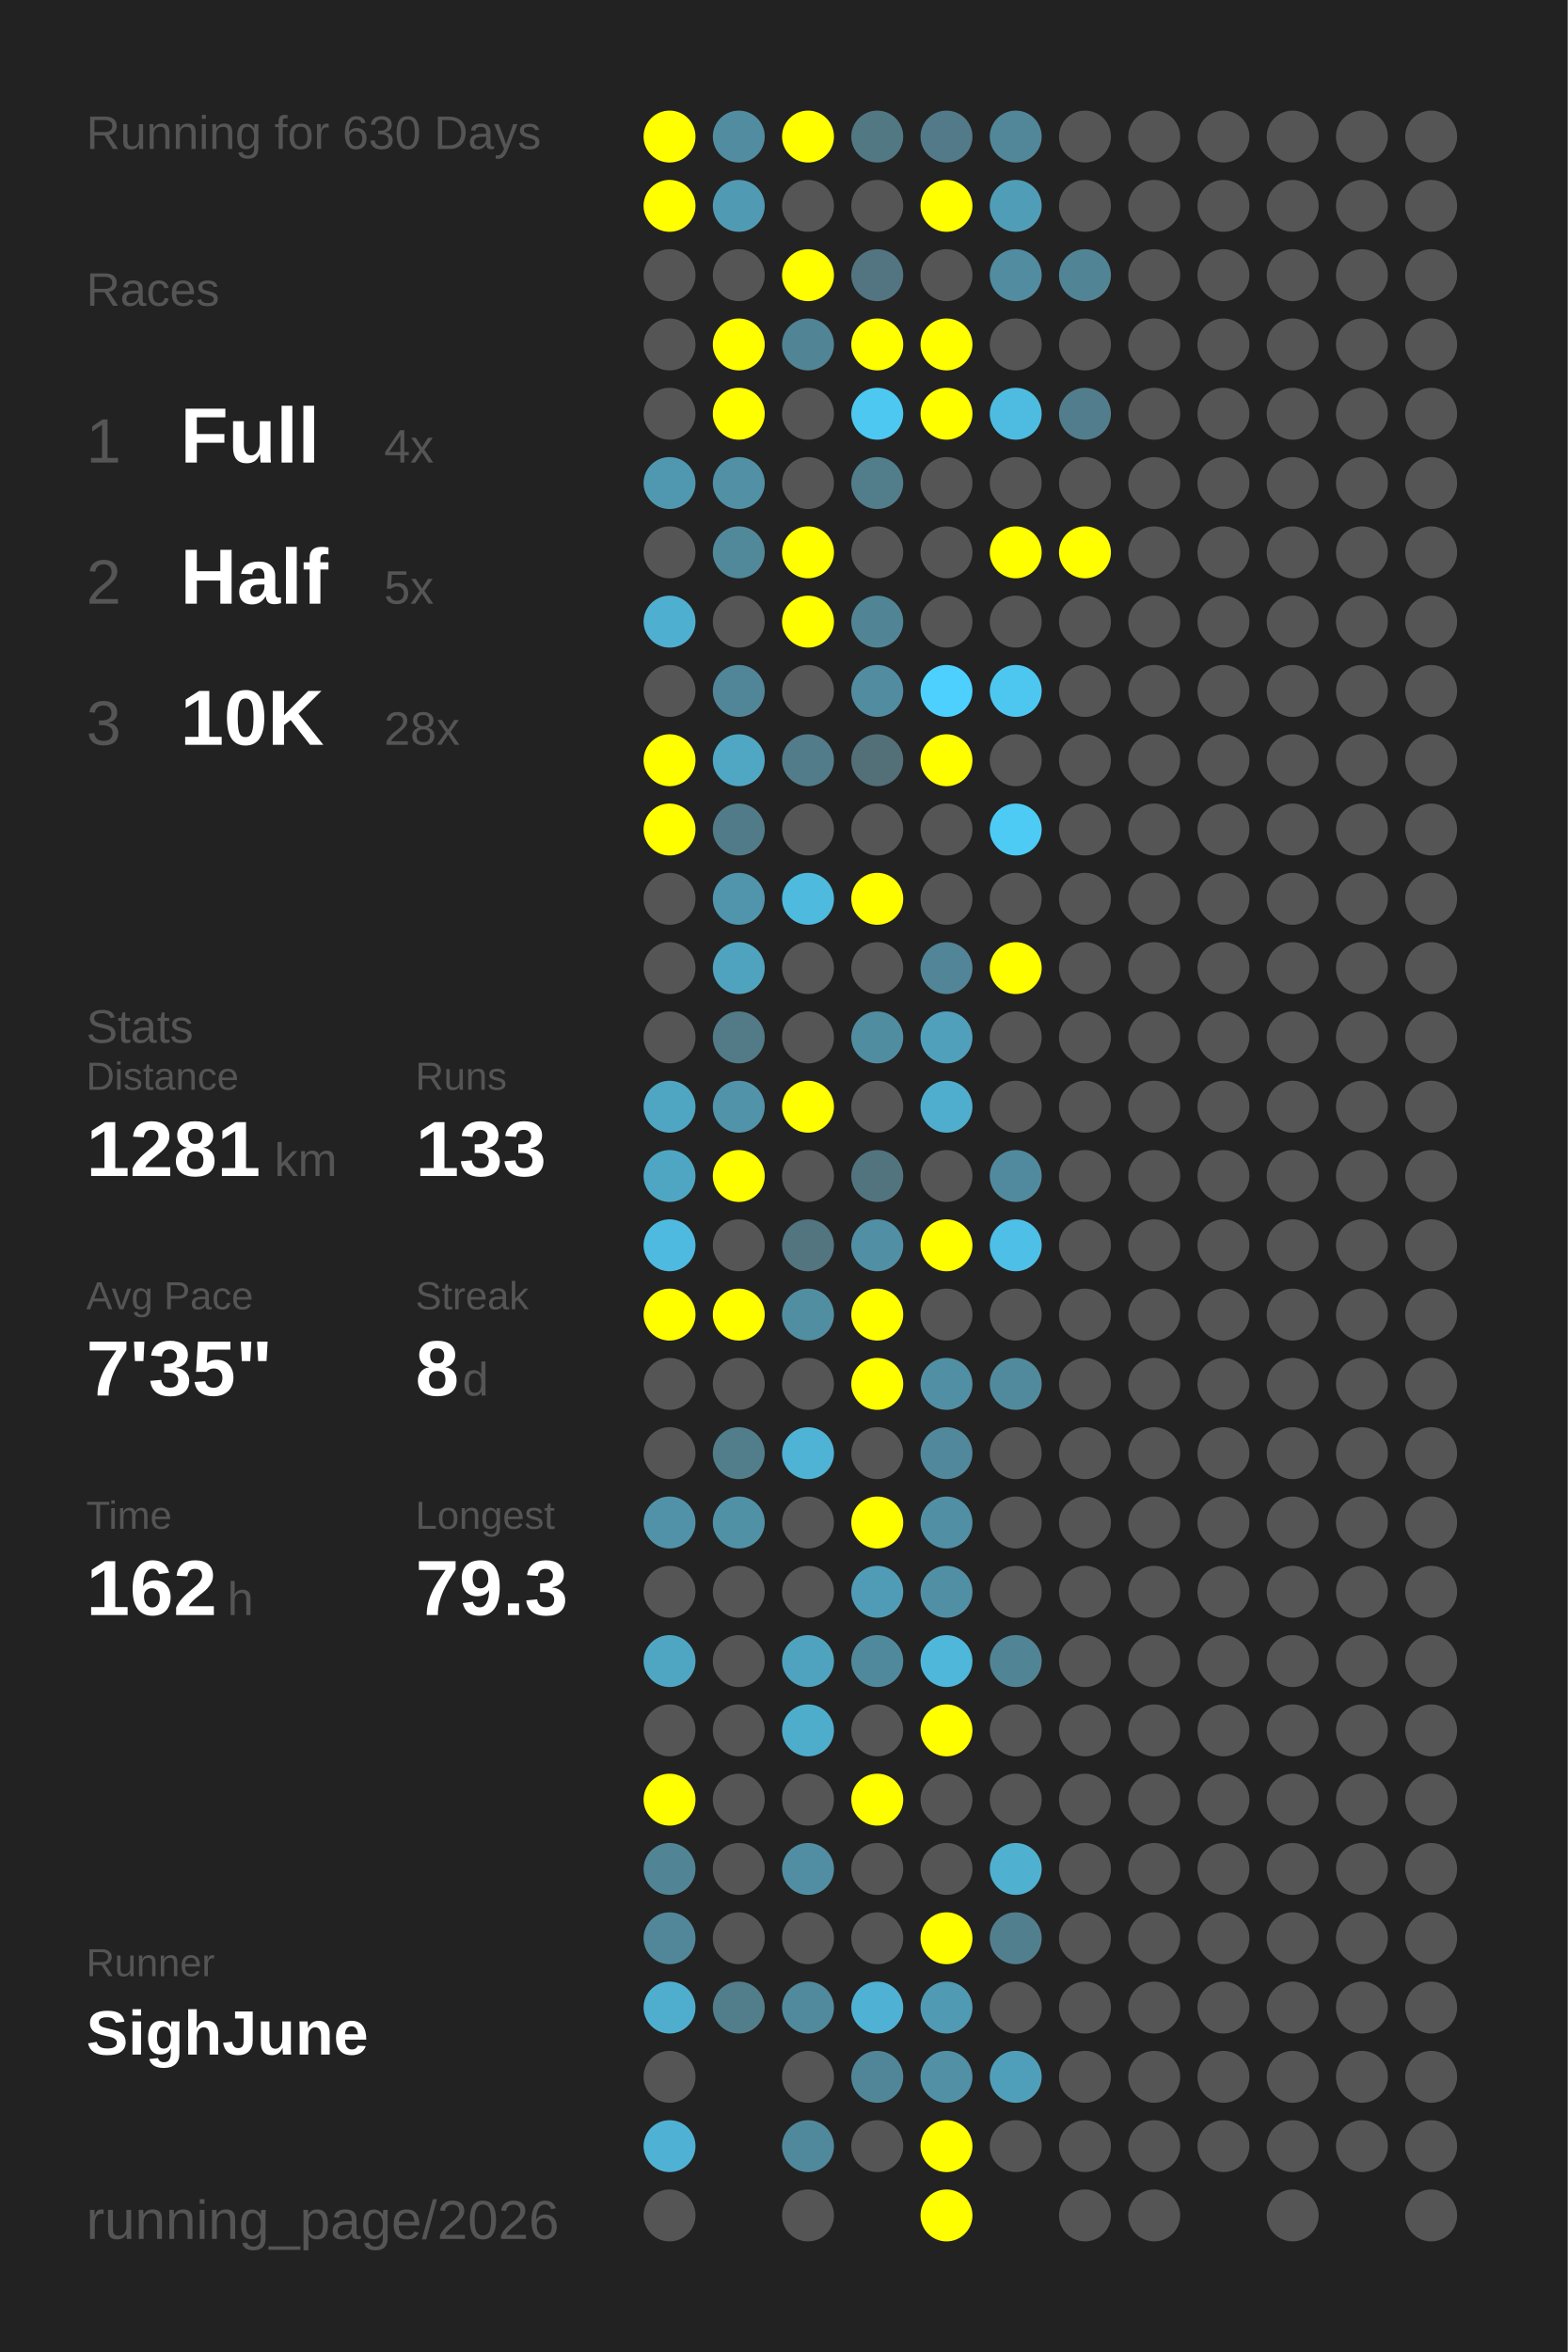
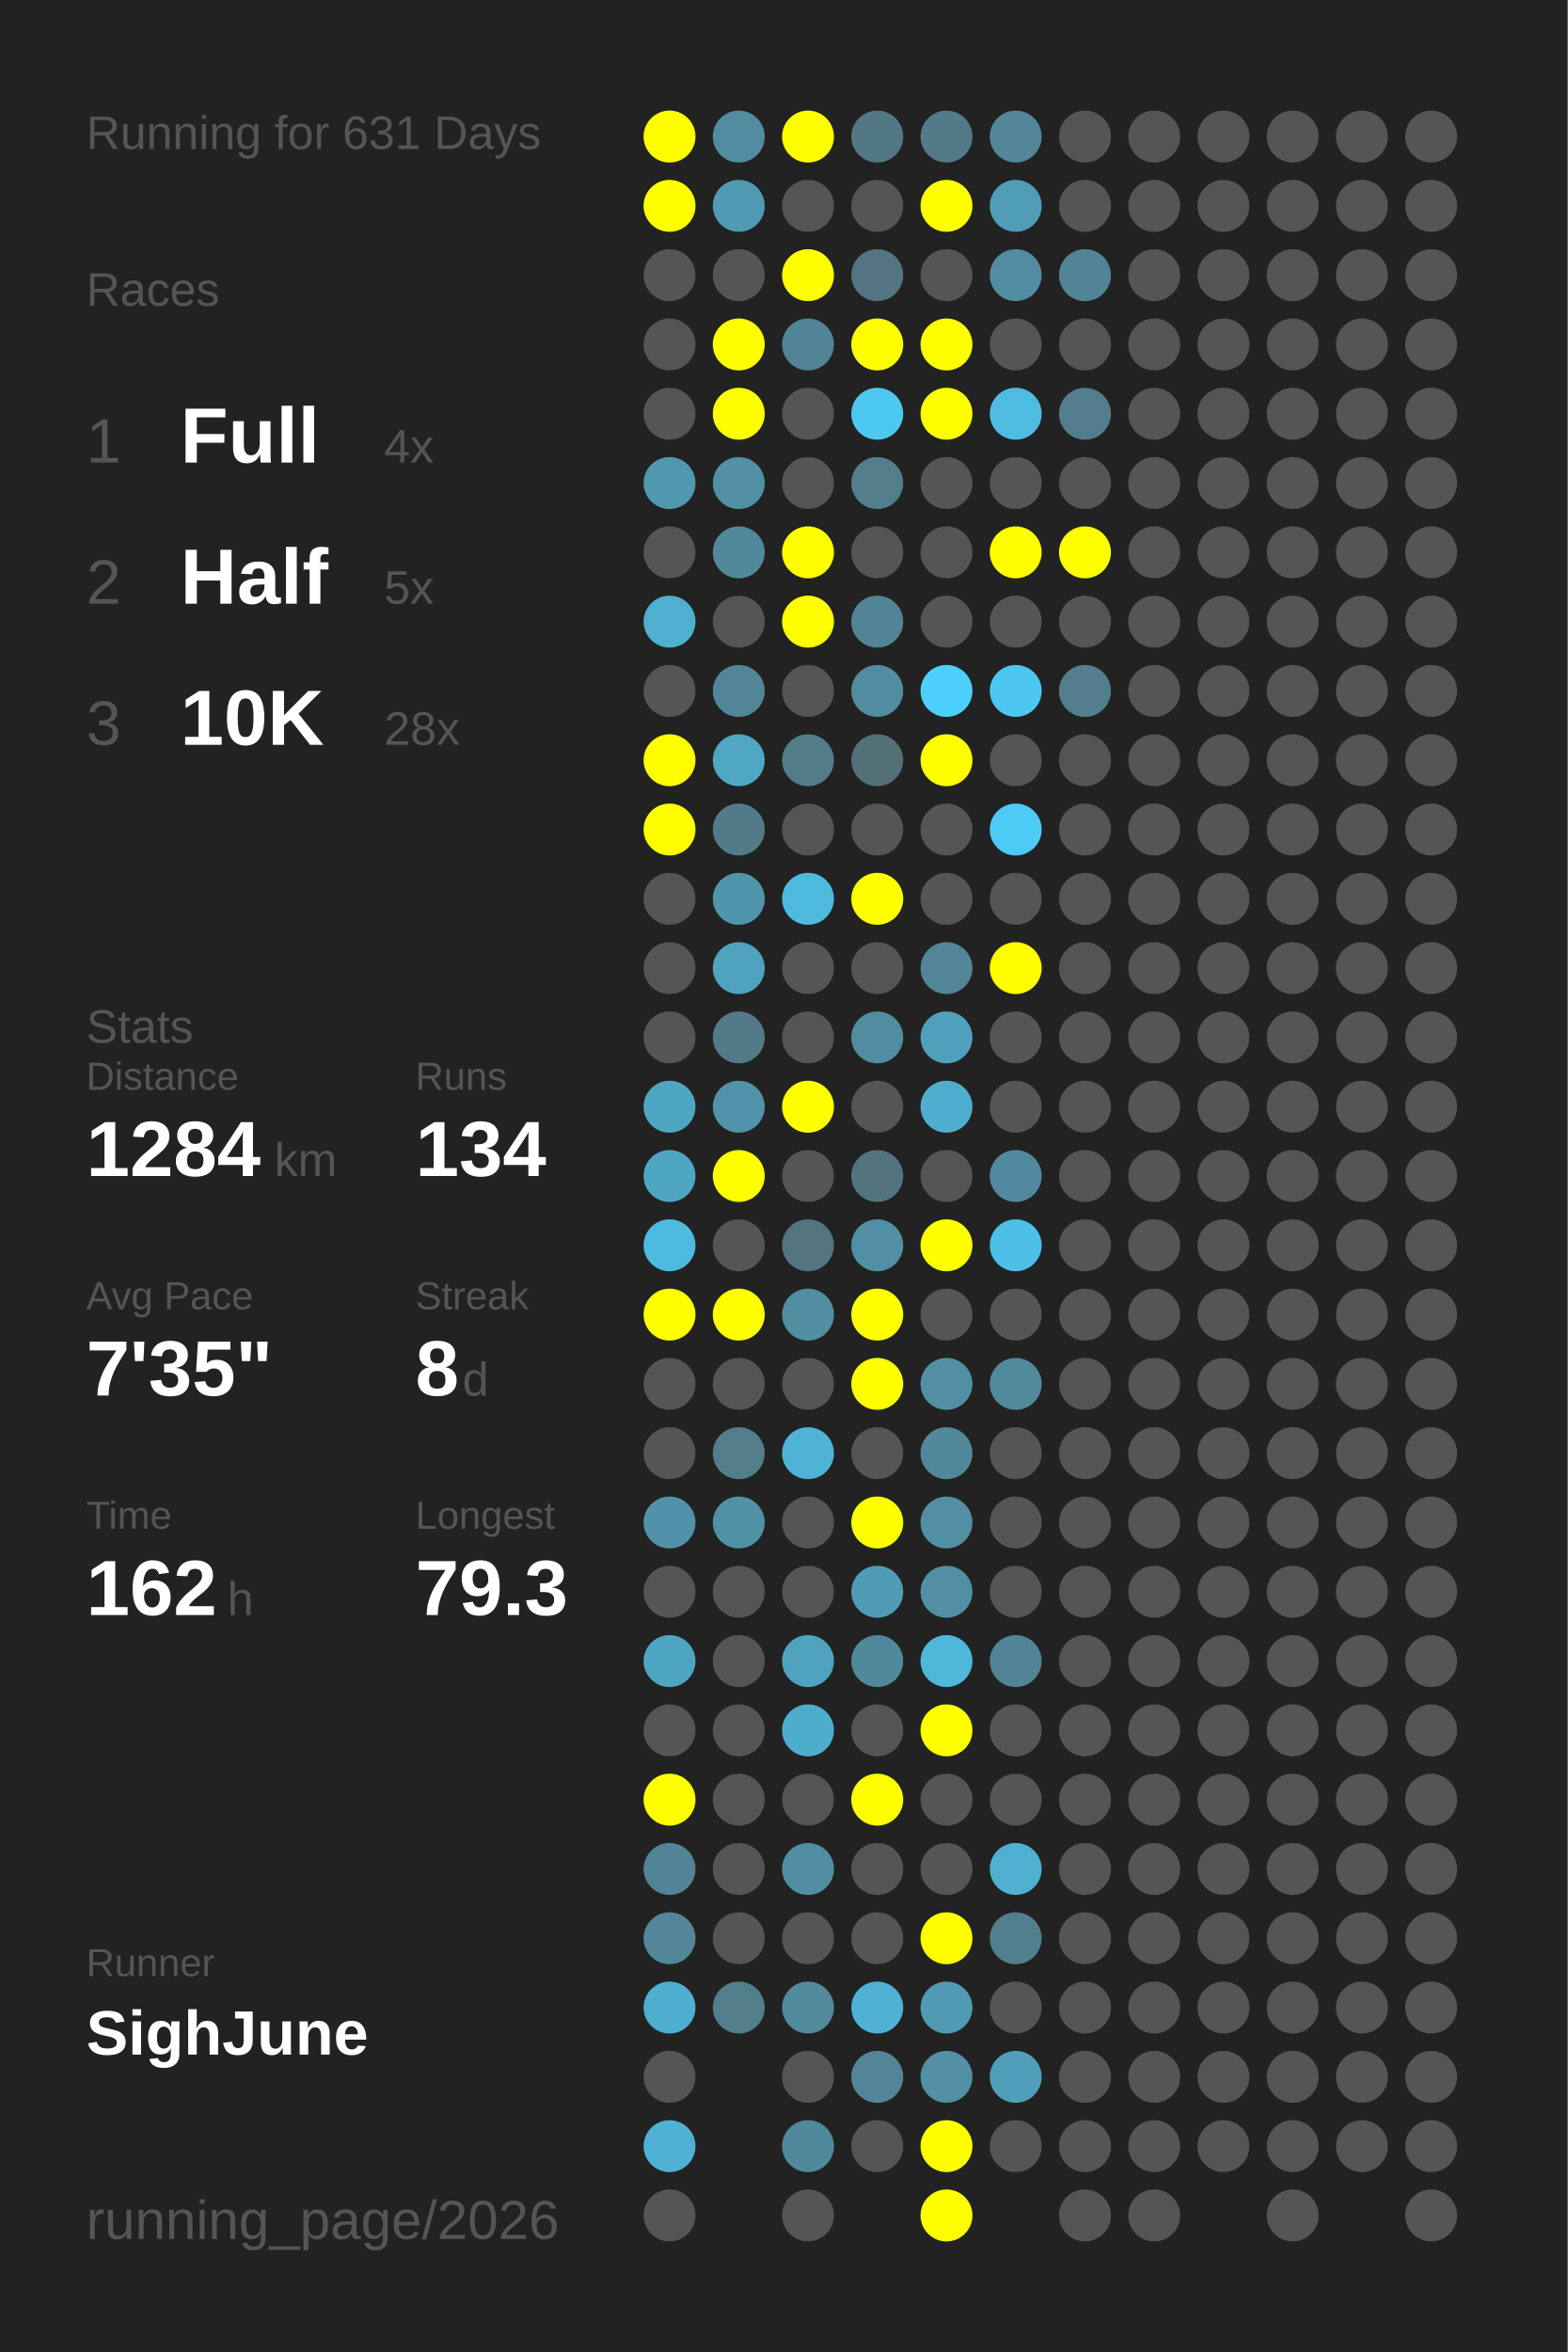
<svg xmlns="http://www.w3.org/2000/svg" baseProfile="full" height="300mm" version="1.1" viewBox="0,0,200,300" width="200mm">
  <defs />
  <rect fill="#222222" height="300" width="200" x="0" y="0" />
-   <text fill="#555555" style="font-size:6px; font-family:Arial;" x="11" y="19">Running for 630 Days</text>
+   <text fill="#555555" style="font-size:6px; font-family:Arial;" x="11" y="19">Running for 631 Days</text>
  <text fill="#555555" style="font-size:6px; font-family:Arial;" x="11" y="39">Races</text>
  <text fill="#555555" style="font-size:8px; font-family:Arial;" x="11" y="59">1</text>
  <text fill="#FFFFFF" style="font-size:10px; font-family:Arial; font-weight:bold;" x="23" y="59">Full</text>
  <text fill="#555555" style="font-size:6px; font-family:Arial;" x="49" y="59">4x</text>
  <text fill="#555555" style="font-size:8px; font-family:Arial;" x="11" y="77">2</text>
  <text fill="#FFFFFF" style="font-size:10px; font-family:Arial; font-weight:bold;" x="23" y="77">Half</text>
  <text fill="#555555" style="font-size:6px; font-family:Arial;" x="49" y="77">5x</text>
  <text fill="#555555" style="font-size:8px; font-family:Arial;" x="11" y="95">3</text>
  <text fill="#FFFFFF" style="font-size:10px; font-family:Arial; font-weight:bold;" x="23" y="95">10K</text>
  <text fill="#555555" style="font-size:6px; font-family:Arial;" x="49" y="95">28x</text>
  <text fill="#555555" style="font-size:6px; font-family:Arial;" x="11" y="133">Stats</text>
  <text fill="#555555" style="font-size:5px; font-family:Arial;" x="11" y="139">Distance</text>
-   <text fill="#FFFFFF" style="font-size:10px; font-family:Arial; font-weight:bold;" x="11" y="150">1281</text>
+   <text fill="#FFFFFF" style="font-size:10px; font-family:Arial; font-weight:bold;" x="11" y="150">1284</text>
  <text fill="#555555" style="font-size:6px; font-family:Arial;" x="35" y="150">km</text>
  <text fill="#555555" style="font-size:5px; font-family:Arial;" x="53" y="139">Runs</text>
-   <text fill="#FFFFFF" style="font-size:10px; font-family:Arial; font-weight:bold;" x="53" y="150">133</text>
+   <text fill="#FFFFFF" style="font-size:10px; font-family:Arial; font-weight:bold;" x="53" y="150">134</text>
  <text fill="#555555" style="font-size:5px; font-family:Arial;" x="11" y="167">Avg Pace</text>
  <text fill="#FFFFFF" style="font-size:10px; font-family:Arial; font-weight:bold;" x="11" y="178">7'35"</text>
  <text fill="#555555" style="font-size:5px; font-family:Arial;" x="53" y="167">Streak</text>
  <text fill="#FFFFFF" style="font-size:10px; font-family:Arial; font-weight:bold;" x="53" y="178">8</text>
  <text fill="#555555" style="font-size:6px; font-family:Arial;" x="59" y="178">d</text>
  <text fill="#555555" style="font-size:5px; font-family:Arial;" x="11" y="195">Time</text>
  <text fill="#FFFFFF" style="font-size:10px; font-family:Arial; font-weight:bold;" x="11" y="206">162</text>
  <text fill="#555555" style="font-size:6px; font-family:Arial;" x="29" y="206">h</text>
  <text fill="#555555" style="font-size:5px; font-family:Arial;" x="53" y="195">Longest</text>
  <text fill="#FFFFFF" style="font-size:10px; font-family:Arial; font-weight:bold;" x="53" y="206">79.3</text>
  <text fill="#555555" style="font-size:5px; font-family:Arial;" x="11" y="252.065">Runner</text>
  <text fill="#FFFFFF" style="font-size:8px; font-family:Arial; font-weight:bold;" x="11" y="262.065">SighJune</text>
  <text fill="#555555" style="font-size:7px; font-family:Arial;" x="11" y="285.581">running_page/2026</text>
  <circle cx="85.417" cy="17.419" fill="#FFFF00" r="3.312" />
  <circle cx="85.417" cy="26.258" fill="#FFFF00" r="3.312" />
  <circle cx="85.417" cy="35.097" fill="#555555" r="3.312" />
  <circle cx="85.417" cy="43.935" fill="#555555" r="3.312" />
  <circle cx="85.417" cy="52.774" fill="#555555" r="3.312" />
  <circle cx="85.417" cy="61.613" fill="#5098b0" r="3.312" />
  <circle cx="85.417" cy="70.452" fill="#555555" r="3.312" />
  <circle cx="85.417" cy="79.29" fill="#4fafd0" r="3.312" />
  <circle cx="85.417" cy="88.129" fill="#555555" r="3.312" />
  <circle cx="85.417" cy="96.968" fill="#FFFF00" r="3.312" />
  <circle cx="85.417" cy="105.806" fill="#FFFF00" r="3.312" />
  <circle cx="85.417" cy="114.645" fill="#555555" r="3.312" />
  <circle cx="85.417" cy="123.484" fill="#555555" r="3.312" />
  <circle cx="85.417" cy="132.323" fill="#555555" r="3.312" />
  <circle cx="85.417" cy="141.161" fill="#4fa6c3" r="3.312" />
  <circle cx="85.417" cy="150" fill="#4fa6c3" r="3.312" />
  <circle cx="85.417" cy="158.839" fill="#4ebadf" r="3.312" />
  <circle cx="85.417" cy="167.677" fill="#FFFF00" r="3.312" />
  <circle cx="85.417" cy="176.516" fill="#555555" r="3.312" />
  <circle cx="85.417" cy="185.355" fill="#555555" r="3.312" />
  <circle cx="85.417" cy="194.194" fill="#5192a8" r="3.312" />
  <circle cx="85.417" cy="203.032" fill="#555555" r="3.312" />
  <circle cx="85.417" cy="211.871" fill="#4fa6c3" r="3.312" />
  <circle cx="85.417" cy="220.71" fill="#555555" r="3.312" />
  <circle cx="85.417" cy="229.548" fill="#FFFF00" r="3.312" />
  <circle cx="85.417" cy="238.387" fill="#518495" r="3.312" />
  <circle cx="85.417" cy="247.226" fill="#518799" r="3.312" />
  <circle cx="85.417" cy="256.065" fill="#4faece" r="3.312" />
  <circle cx="85.417" cy="264.903" fill="#555555" r="3.312" />
  <circle cx="85.417" cy="273.742" fill="#4fb2d4" r="3.312" />
  <circle cx="85.417" cy="282.581" fill="#555555" r="3.312" />
  <circle cx="94.25" cy="17.419" fill="#518ca0" r="3.312" />
  <circle cx="94.25" cy="26.258" fill="#509ab3" r="3.312" />
  <circle cx="94.25" cy="35.097" fill="#555555" r="3.312" />
  <circle cx="94.25" cy="43.935" fill="#FFFF00" r="3.312" />
  <circle cx="94.25" cy="52.774" fill="#FFFF00" r="3.312" />
  <circle cx="94.25" cy="61.613" fill="#5190a5" r="3.312" />
  <circle cx="94.25" cy="70.452" fill="#51899b" r="3.312" />
  <circle cx="94.25" cy="79.29" fill="#555555" r="3.312" />
  <circle cx="94.25" cy="88.129" fill="#518698" r="3.312" />
  <circle cx="94.25" cy="96.968" fill="#4fa7c4" r="3.312" />
  <circle cx="94.25" cy="105.806" fill="#527b89" r="3.312" />
  <circle cx="94.25" cy="114.645" fill="#5095ac" r="3.312" />
  <circle cx="94.25" cy="123.484" fill="#4fa3bf" r="3.312" />
  <circle cx="94.25" cy="132.323" fill="#527a87" r="3.312" />
  <circle cx="94.25" cy="141.161" fill="#5193a9" r="3.312" />
  <circle cx="94.25" cy="150" fill="#FFFF00" r="3.312" />
  <circle cx="94.25" cy="158.839" fill="#555555" r="3.312" />
  <circle cx="94.25" cy="167.677" fill="#FFFF00" r="3.312" />
  <circle cx="94.25" cy="176.516" fill="#555555" r="3.312" />
  <circle cx="94.25" cy="185.355" fill="#527e8c" r="3.312" />
  <circle cx="94.25" cy="194.194" fill="#5191a6" r="3.312" />
  <circle cx="94.25" cy="203.032" fill="#555555" r="3.312" />
  <circle cx="94.25" cy="211.871" fill="#555555" r="3.312" />
  <circle cx="94.25" cy="220.71" fill="#555555" r="3.312" />
  <circle cx="94.25" cy="229.548" fill="#555555" r="3.312" />
  <circle cx="94.25" cy="238.387" fill="#555555" r="3.312" />
  <circle cx="94.25" cy="247.226" fill="#555555" r="3.312" />
  <circle cx="94.25" cy="256.065" fill="#527d8b" r="3.312" />
  <circle cx="103.083" cy="17.419" fill="#FFFF00" r="3.312" />
  <circle cx="103.083" cy="26.258" fill="#555555" r="3.312" />
  <circle cx="103.083" cy="35.097" fill="#FFFF00" r="3.312" />
  <circle cx="103.083" cy="43.935" fill="#518495" r="3.312" />
  <circle cx="103.083" cy="52.774" fill="#555555" r="3.312" />
  <circle cx="103.083" cy="61.613" fill="#555555" r="3.312" />
  <circle cx="103.083" cy="70.452" fill="#FFFF00" r="3.312" />
  <circle cx="103.083" cy="79.29" fill="#FFFF00" r="3.312" />
  <circle cx="103.083" cy="88.129" fill="#555555" r="3.312" />
  <circle cx="103.083" cy="96.968" fill="#527c8a" r="3.312" />
  <circle cx="103.083" cy="105.806" fill="#555555" r="3.312" />
  <circle cx="103.083" cy="114.645" fill="#4ebade" r="3.312" />
  <circle cx="103.083" cy="123.484" fill="#555555" r="3.312" />
  <circle cx="103.083" cy="132.323" fill="#555555" r="3.312" />
  <circle cx="103.083" cy="141.161" fill="#FFFF00" r="3.312" />
  <circle cx="103.083" cy="150" fill="#555555" r="3.312" />
  <circle cx="103.083" cy="158.839" fill="#527580" r="3.312" />
  <circle cx="103.083" cy="167.677" fill="#518ea2" r="3.312" />
  <circle cx="103.083" cy="176.516" fill="#555555" r="3.312" />
  <circle cx="103.083" cy="185.355" fill="#4eb3d5" r="3.312" />
  <circle cx="103.083" cy="194.194" fill="#555555" r="3.312" />
  <circle cx="103.083" cy="203.032" fill="#555555" r="3.312" />
  <circle cx="103.083" cy="211.871" fill="#4fa3bf" r="3.312" />
  <circle cx="103.083" cy="220.71" fill="#4fadcc" r="3.312" />
  <circle cx="103.083" cy="229.548" fill="#555555" r="3.312" />
  <circle cx="103.083" cy="238.387" fill="#518ea3" r="3.312" />
  <circle cx="103.083" cy="247.226" fill="#555555" r="3.312" />
  <circle cx="103.083" cy="256.065" fill="#518a9d" r="3.312" />
  <circle cx="103.083" cy="264.903" fill="#555555" r="3.312" />
  <circle cx="103.083" cy="273.742" fill="#51899c" r="3.312" />
  <circle cx="103.083" cy="282.581" fill="#555555" r="3.312" />
  <circle cx="111.917" cy="17.419" fill="#527884" r="3.312" />
  <circle cx="111.917" cy="26.258" fill="#555555" r="3.312" />
  <circle cx="111.917" cy="35.097" fill="#527581" r="3.312" />
  <circle cx="111.917" cy="43.935" fill="#FFFF00" r="3.312" />
  <circle cx="111.917" cy="52.774" fill="#4dc8f1" r="3.312" />
  <circle cx="111.917" cy="61.613" fill="#527e8c" r="3.312" />
  <circle cx="111.917" cy="70.452" fill="#555555" r="3.312" />
  <circle cx="111.917" cy="79.29" fill="#518596" r="3.312" />
  <circle cx="111.917" cy="88.129" fill="#518ca0" r="3.312" />
  <circle cx="111.917" cy="96.968" fill="#536f78" r="3.312" />
  <circle cx="111.917" cy="105.806" fill="#555555" r="3.312" />
  <circle cx="111.917" cy="114.645" fill="#FFFF00" r="3.312" />
  <circle cx="111.917" cy="123.484" fill="#555555" r="3.312" />
  <circle cx="111.917" cy="132.323" fill="#518da1" r="3.312" />
  <circle cx="111.917" cy="141.161" fill="#555555" r="3.312" />
  <circle cx="111.917" cy="150" fill="#52747f" r="3.312" />
  <circle cx="111.917" cy="158.839" fill="#518fa4" r="3.312" />
  <circle cx="111.917" cy="167.677" fill="#FFFF00" r="3.312" />
  <circle cx="111.917" cy="176.516" fill="#FFFF00" r="3.312" />
  <circle cx="111.917" cy="185.355" fill="#555555" r="3.312" />
  <circle cx="111.917" cy="194.194" fill="#FFFF00" r="3.312" />
  <circle cx="111.917" cy="203.032" fill="#509cb6" r="3.312" />
  <circle cx="111.917" cy="211.871" fill="#51899c" r="3.312" />
  <circle cx="111.917" cy="220.71" fill="#555555" r="3.312" />
  <circle cx="111.917" cy="229.548" fill="#FFFF00" r="3.312" />
  <circle cx="111.917" cy="238.387" fill="#555555" r="3.312" />
  <circle cx="111.917" cy="247.226" fill="#555555" r="3.312" />
  <circle cx="111.917" cy="256.065" fill="#4fb1d3" r="3.312" />
  <circle cx="111.917" cy="264.903" fill="#518698" r="3.312" />
  <circle cx="111.917" cy="273.742" fill="#555555" r="3.312" />
  <circle cx="120.75" cy="17.419" fill="#527a88" r="3.312" />
  <circle cx="120.75" cy="26.258" fill="#FFFF00" r="3.312" />
  <circle cx="120.75" cy="35.097" fill="#555555" r="3.312" />
  <circle cx="120.75" cy="43.935" fill="#FFFF00" r="3.312" />
  <circle cx="120.75" cy="52.774" fill="#FFFF00" r="3.312" />
  <circle cx="120.75" cy="61.613" fill="#555555" r="3.312" />
  <circle cx="120.75" cy="70.452" fill="#555555" r="3.312" />
  <circle cx="120.75" cy="79.29" fill="#555555" r="3.312" />
  <circle cx="120.75" cy="88.129" fill="#4dd0fd" r="3.312" />
  <circle cx="120.75" cy="96.968" fill="#FFFF00" r="3.312" />
  <circle cx="120.75" cy="105.806" fill="#555555" r="3.312" />
  <circle cx="120.75" cy="114.645" fill="#555555" r="3.312" />
  <circle cx="120.75" cy="123.484" fill="#518597" r="3.312" />
  <circle cx="120.75" cy="132.323" fill="#50a0bc" r="3.312" />
  <circle cx="120.75" cy="141.161" fill="#4faece" r="3.312" />
  <circle cx="120.75" cy="150" fill="#555555" r="3.312" />
  <circle cx="120.75" cy="158.839" fill="#FFFF00" r="3.312" />
  <circle cx="120.75" cy="167.677" fill="#555555" r="3.312" />
  <circle cx="120.75" cy="176.516" fill="#518fa4" r="3.312" />
  <circle cx="120.75" cy="185.355" fill="#51889b" r="3.312" />
  <circle cx="120.75" cy="194.194" fill="#518fa4" r="3.312" />
  <circle cx="120.75" cy="203.032" fill="#518fa4" r="3.312" />
  <circle cx="120.75" cy="211.871" fill="#4eb7da" r="3.312" />
  <circle cx="120.75" cy="220.71" fill="#FFFF00" r="3.312" />
  <circle cx="120.75" cy="229.548" fill="#555555" r="3.312" />
  <circle cx="120.75" cy="238.387" fill="#555555" r="3.312" />
  <circle cx="120.75" cy="247.226" fill="#FFFF00" r="3.312" />
  <circle cx="120.75" cy="256.065" fill="#509ab3" r="3.312" />
  <circle cx="120.75" cy="264.903" fill="#5190a5" r="3.312" />
  <circle cx="120.75" cy="273.742" fill="#FFFF00" r="3.312" />
  <circle cx="120.75" cy="282.581" fill="#FFFF00" r="3.312" />
  <circle cx="129.583" cy="17.419" fill="#518799" r="3.312" />
  <circle cx="129.583" cy="26.258" fill="#509db8" r="3.312" />
  <circle cx="129.583" cy="35.097" fill="#518ca0" r="3.312" />
  <circle cx="129.583" cy="43.935" fill="#555555" r="3.312" />
  <circle cx="129.583" cy="52.774" fill="#4ebce1" r="3.312" />
  <circle cx="129.583" cy="61.613" fill="#555555" r="3.312" />
  <circle cx="129.583" cy="70.452" fill="#FFFF00" r="3.312" />
  <circle cx="129.583" cy="79.29" fill="#555555" r="3.312" />
  <circle cx="129.583" cy="88.129" fill="#4dc7f0" r="3.312" />
  <circle cx="129.583" cy="96.968" fill="#555555" r="3.312" />
  <circle cx="129.583" cy="105.806" fill="#4dcbf5" r="3.312" />
  <circle cx="129.583" cy="114.645" fill="#555555" r="3.312" />
  <circle cx="129.583" cy="123.484" fill="#FFFF00" r="3.312" />
  <circle cx="129.583" cy="132.323" fill="#555555" r="3.312" />
  <circle cx="129.583" cy="141.161" fill="#555555" r="3.312" />
  <circle cx="129.583" cy="150" fill="#518a9e" r="3.312" />
  <circle cx="129.583" cy="158.839" fill="#4ebfe6" r="3.312" />
  <circle cx="129.583" cy="167.677" fill="#555555" r="3.312" />
  <circle cx="129.583" cy="176.516" fill="#518a9d" r="3.312" />
  <circle cx="129.583" cy="185.355" fill="#555555" r="3.312" />
  <circle cx="129.583" cy="194.194" fill="#555555" r="3.312" />
  <circle cx="129.583" cy="203.032" fill="#555555" r="3.312" />
  <circle cx="129.583" cy="211.871" fill="#518495" r="3.312" />
  <circle cx="129.583" cy="220.71" fill="#555555" r="3.312" />
  <circle cx="129.583" cy="229.548" fill="#555555" r="3.312" />
  <circle cx="129.583" cy="238.387" fill="#4fb0d0" r="3.312" />
  <circle cx="129.583" cy="247.226" fill="#527f8e" r="3.312" />
  <circle cx="129.583" cy="256.065" fill="#555555" r="3.312" />
  <circle cx="129.583" cy="264.903" fill="#509fba" r="3.312" />
  <circle cx="129.583" cy="273.742" fill="#555555" r="3.312" />
  <circle cx="138.417" cy="17.419" fill="#555555" r="3.312" />
  <circle cx="138.417" cy="26.258" fill="#555555" r="3.312" />
  <circle cx="138.417" cy="35.097" fill="#518596" r="3.312" />
  <circle cx="138.417" cy="43.935" fill="#555555" r="3.312" />
  <circle cx="138.417" cy="52.774" fill="#527d8c" r="3.312" />
  <circle cx="138.417" cy="61.613" fill="#555555" r="3.312" />
  <circle cx="138.417" cy="70.452" fill="#FFFF00" r="3.312" />
  <circle cx="138.417" cy="79.29" fill="#555555" r="3.312" />
-   <circle cx="138.417" cy="88.129" fill="#555555" r="3.312" />
+   <circle cx="138.417" cy="88.129" fill="#527e8e" r="3.312" />
  <circle cx="138.417" cy="96.968" fill="#555555" r="3.312" />
  <circle cx="138.417" cy="105.806" fill="#555555" r="3.312" />
  <circle cx="138.417" cy="114.645" fill="#555555" r="3.312" />
  <circle cx="138.417" cy="123.484" fill="#555555" r="3.312" />
  <circle cx="138.417" cy="132.323" fill="#555555" r="3.312" />
  <circle cx="138.417" cy="141.161" fill="#555555" r="3.312" />
  <circle cx="138.417" cy="150" fill="#555555" r="3.312" />
  <circle cx="138.417" cy="158.839" fill="#555555" r="3.312" />
  <circle cx="138.417" cy="167.677" fill="#555555" r="3.312" />
  <circle cx="138.417" cy="176.516" fill="#555555" r="3.312" />
  <circle cx="138.417" cy="185.355" fill="#555555" r="3.312" />
  <circle cx="138.417" cy="194.194" fill="#555555" r="3.312" />
  <circle cx="138.417" cy="203.032" fill="#555555" r="3.312" />
  <circle cx="138.417" cy="211.871" fill="#555555" r="3.312" />
  <circle cx="138.417" cy="220.71" fill="#555555" r="3.312" />
  <circle cx="138.417" cy="229.548" fill="#555555" r="3.312" />
  <circle cx="138.417" cy="238.387" fill="#555555" r="3.312" />
  <circle cx="138.417" cy="247.226" fill="#555555" r="3.312" />
  <circle cx="138.417" cy="256.065" fill="#555555" r="3.312" />
  <circle cx="138.417" cy="264.903" fill="#555555" r="3.312" />
  <circle cx="138.417" cy="273.742" fill="#555555" r="3.312" />
  <circle cx="138.417" cy="282.581" fill="#555555" r="3.312" />
  <circle cx="147.25" cy="17.419" fill="#555555" r="3.312" />
  <circle cx="147.25" cy="26.258" fill="#555555" r="3.312" />
  <circle cx="147.25" cy="35.097" fill="#555555" r="3.312" />
  <circle cx="147.25" cy="43.935" fill="#555555" r="3.312" />
  <circle cx="147.25" cy="52.774" fill="#555555" r="3.312" />
  <circle cx="147.25" cy="61.613" fill="#555555" r="3.312" />
  <circle cx="147.25" cy="70.452" fill="#555555" r="3.312" />
  <circle cx="147.25" cy="79.29" fill="#555555" r="3.312" />
  <circle cx="147.25" cy="88.129" fill="#555555" r="3.312" />
  <circle cx="147.25" cy="96.968" fill="#555555" r="3.312" />
  <circle cx="147.25" cy="105.806" fill="#555555" r="3.312" />
  <circle cx="147.25" cy="114.645" fill="#555555" r="3.312" />
  <circle cx="147.25" cy="123.484" fill="#555555" r="3.312" />
  <circle cx="147.25" cy="132.323" fill="#555555" r="3.312" />
  <circle cx="147.25" cy="141.161" fill="#555555" r="3.312" />
  <circle cx="147.25" cy="150" fill="#555555" r="3.312" />
  <circle cx="147.25" cy="158.839" fill="#555555" r="3.312" />
  <circle cx="147.25" cy="167.677" fill="#555555" r="3.312" />
  <circle cx="147.25" cy="176.516" fill="#555555" r="3.312" />
  <circle cx="147.25" cy="185.355" fill="#555555" r="3.312" />
  <circle cx="147.25" cy="194.194" fill="#555555" r="3.312" />
  <circle cx="147.25" cy="203.032" fill="#555555" r="3.312" />
  <circle cx="147.25" cy="211.871" fill="#555555" r="3.312" />
  <circle cx="147.25" cy="220.71" fill="#555555" r="3.312" />
  <circle cx="147.25" cy="229.548" fill="#555555" r="3.312" />
  <circle cx="147.25" cy="238.387" fill="#555555" r="3.312" />
  <circle cx="147.25" cy="247.226" fill="#555555" r="3.312" />
  <circle cx="147.25" cy="256.065" fill="#555555" r="3.312" />
  <circle cx="147.25" cy="264.903" fill="#555555" r="3.312" />
  <circle cx="147.25" cy="273.742" fill="#555555" r="3.312" />
  <circle cx="147.25" cy="282.581" fill="#555555" r="3.312" />
  <circle cx="156.083" cy="17.419" fill="#555555" r="3.312" />
  <circle cx="156.083" cy="26.258" fill="#555555" r="3.312" />
  <circle cx="156.083" cy="35.097" fill="#555555" r="3.312" />
  <circle cx="156.083" cy="43.935" fill="#555555" r="3.312" />
  <circle cx="156.083" cy="52.774" fill="#555555" r="3.312" />
  <circle cx="156.083" cy="61.613" fill="#555555" r="3.312" />
  <circle cx="156.083" cy="70.452" fill="#555555" r="3.312" />
  <circle cx="156.083" cy="79.29" fill="#555555" r="3.312" />
  <circle cx="156.083" cy="88.129" fill="#555555" r="3.312" />
  <circle cx="156.083" cy="96.968" fill="#555555" r="3.312" />
  <circle cx="156.083" cy="105.806" fill="#555555" r="3.312" />
  <circle cx="156.083" cy="114.645" fill="#555555" r="3.312" />
  <circle cx="156.083" cy="123.484" fill="#555555" r="3.312" />
  <circle cx="156.083" cy="132.323" fill="#555555" r="3.312" />
  <circle cx="156.083" cy="141.161" fill="#555555" r="3.312" />
  <circle cx="156.083" cy="150" fill="#555555" r="3.312" />
  <circle cx="156.083" cy="158.839" fill="#555555" r="3.312" />
  <circle cx="156.083" cy="167.677" fill="#555555" r="3.312" />
  <circle cx="156.083" cy="176.516" fill="#555555" r="3.312" />
  <circle cx="156.083" cy="185.355" fill="#555555" r="3.312" />
  <circle cx="156.083" cy="194.194" fill="#555555" r="3.312" />
  <circle cx="156.083" cy="203.032" fill="#555555" r="3.312" />
  <circle cx="156.083" cy="211.871" fill="#555555" r="3.312" />
  <circle cx="156.083" cy="220.71" fill="#555555" r="3.312" />
  <circle cx="156.083" cy="229.548" fill="#555555" r="3.312" />
  <circle cx="156.083" cy="238.387" fill="#555555" r="3.312" />
  <circle cx="156.083" cy="247.226" fill="#555555" r="3.312" />
  <circle cx="156.083" cy="256.065" fill="#555555" r="3.312" />
  <circle cx="156.083" cy="264.903" fill="#555555" r="3.312" />
  <circle cx="156.083" cy="273.742" fill="#555555" r="3.312" />
  <circle cx="164.917" cy="17.419" fill="#555555" r="3.312" />
  <circle cx="164.917" cy="26.258" fill="#555555" r="3.312" />
  <circle cx="164.917" cy="35.097" fill="#555555" r="3.312" />
  <circle cx="164.917" cy="43.935" fill="#555555" r="3.312" />
  <circle cx="164.917" cy="52.774" fill="#555555" r="3.312" />
  <circle cx="164.917" cy="61.613" fill="#555555" r="3.312" />
  <circle cx="164.917" cy="70.452" fill="#555555" r="3.312" />
  <circle cx="164.917" cy="79.29" fill="#555555" r="3.312" />
  <circle cx="164.917" cy="88.129" fill="#555555" r="3.312" />
  <circle cx="164.917" cy="96.968" fill="#555555" r="3.312" />
  <circle cx="164.917" cy="105.806" fill="#555555" r="3.312" />
  <circle cx="164.917" cy="114.645" fill="#555555" r="3.312" />
  <circle cx="164.917" cy="123.484" fill="#555555" r="3.312" />
  <circle cx="164.917" cy="132.323" fill="#555555" r="3.312" />
  <circle cx="164.917" cy="141.161" fill="#555555" r="3.312" />
  <circle cx="164.917" cy="150" fill="#555555" r="3.312" />
  <circle cx="164.917" cy="158.839" fill="#555555" r="3.312" />
  <circle cx="164.917" cy="167.677" fill="#555555" r="3.312" />
  <circle cx="164.917" cy="176.516" fill="#555555" r="3.312" />
  <circle cx="164.917" cy="185.355" fill="#555555" r="3.312" />
  <circle cx="164.917" cy="194.194" fill="#555555" r="3.312" />
  <circle cx="164.917" cy="203.032" fill="#555555" r="3.312" />
  <circle cx="164.917" cy="211.871" fill="#555555" r="3.312" />
  <circle cx="164.917" cy="220.71" fill="#555555" r="3.312" />
  <circle cx="164.917" cy="229.548" fill="#555555" r="3.312" />
  <circle cx="164.917" cy="238.387" fill="#555555" r="3.312" />
  <circle cx="164.917" cy="247.226" fill="#555555" r="3.312" />
  <circle cx="164.917" cy="256.065" fill="#555555" r="3.312" />
  <circle cx="164.917" cy="264.903" fill="#555555" r="3.312" />
  <circle cx="164.917" cy="273.742" fill="#555555" r="3.312" />
  <circle cx="164.917" cy="282.581" fill="#555555" r="3.312" />
  <circle cx="173.75" cy="17.419" fill="#555555" r="3.312" />
  <circle cx="173.75" cy="26.258" fill="#555555" r="3.312" />
  <circle cx="173.75" cy="35.097" fill="#555555" r="3.312" />
  <circle cx="173.75" cy="43.935" fill="#555555" r="3.312" />
  <circle cx="173.75" cy="52.774" fill="#555555" r="3.312" />
  <circle cx="173.75" cy="61.613" fill="#555555" r="3.312" />
  <circle cx="173.75" cy="70.452" fill="#555555" r="3.312" />
  <circle cx="173.75" cy="79.29" fill="#555555" r="3.312" />
  <circle cx="173.75" cy="88.129" fill="#555555" r="3.312" />
  <circle cx="173.75" cy="96.968" fill="#555555" r="3.312" />
  <circle cx="173.75" cy="105.806" fill="#555555" r="3.312" />
  <circle cx="173.75" cy="114.645" fill="#555555" r="3.312" />
  <circle cx="173.75" cy="123.484" fill="#555555" r="3.312" />
  <circle cx="173.75" cy="132.323" fill="#555555" r="3.312" />
  <circle cx="173.75" cy="141.161" fill="#555555" r="3.312" />
  <circle cx="173.75" cy="150" fill="#555555" r="3.312" />
  <circle cx="173.75" cy="158.839" fill="#555555" r="3.312" />
  <circle cx="173.75" cy="167.677" fill="#555555" r="3.312" />
  <circle cx="173.75" cy="176.516" fill="#555555" r="3.312" />
  <circle cx="173.75" cy="185.355" fill="#555555" r="3.312" />
  <circle cx="173.75" cy="194.194" fill="#555555" r="3.312" />
  <circle cx="173.75" cy="203.032" fill="#555555" r="3.312" />
  <circle cx="173.75" cy="211.871" fill="#555555" r="3.312" />
  <circle cx="173.75" cy="220.71" fill="#555555" r="3.312" />
  <circle cx="173.75" cy="229.548" fill="#555555" r="3.312" />
  <circle cx="173.75" cy="238.387" fill="#555555" r="3.312" />
  <circle cx="173.75" cy="247.226" fill="#555555" r="3.312" />
  <circle cx="173.75" cy="256.065" fill="#555555" r="3.312" />
  <circle cx="173.75" cy="264.903" fill="#555555" r="3.312" />
  <circle cx="173.75" cy="273.742" fill="#555555" r="3.312" />
  <circle cx="182.583" cy="17.419" fill="#555555" r="3.312" />
  <circle cx="182.583" cy="26.258" fill="#555555" r="3.312" />
  <circle cx="182.583" cy="35.097" fill="#555555" r="3.312" />
  <circle cx="182.583" cy="43.935" fill="#555555" r="3.312" />
  <circle cx="182.583" cy="52.774" fill="#555555" r="3.312" />
  <circle cx="182.583" cy="61.613" fill="#555555" r="3.312" />
  <circle cx="182.583" cy="70.452" fill="#555555" r="3.312" />
  <circle cx="182.583" cy="79.29" fill="#555555" r="3.312" />
  <circle cx="182.583" cy="88.129" fill="#555555" r="3.312" />
  <circle cx="182.583" cy="96.968" fill="#555555" r="3.312" />
  <circle cx="182.583" cy="105.806" fill="#555555" r="3.312" />
  <circle cx="182.583" cy="114.645" fill="#555555" r="3.312" />
  <circle cx="182.583" cy="123.484" fill="#555555" r="3.312" />
  <circle cx="182.583" cy="132.323" fill="#555555" r="3.312" />
  <circle cx="182.583" cy="141.161" fill="#555555" r="3.312" />
  <circle cx="182.583" cy="150" fill="#555555" r="3.312" />
  <circle cx="182.583" cy="158.839" fill="#555555" r="3.312" />
  <circle cx="182.583" cy="167.677" fill="#555555" r="3.312" />
  <circle cx="182.583" cy="176.516" fill="#555555" r="3.312" />
  <circle cx="182.583" cy="185.355" fill="#555555" r="3.312" />
  <circle cx="182.583" cy="194.194" fill="#555555" r="3.312" />
  <circle cx="182.583" cy="203.032" fill="#555555" r="3.312" />
  <circle cx="182.583" cy="211.871" fill="#555555" r="3.312" />
  <circle cx="182.583" cy="220.71" fill="#555555" r="3.312" />
  <circle cx="182.583" cy="229.548" fill="#555555" r="3.312" />
  <circle cx="182.583" cy="238.387" fill="#555555" r="3.312" />
  <circle cx="182.583" cy="247.226" fill="#555555" r="3.312" />
  <circle cx="182.583" cy="256.065" fill="#555555" r="3.312" />
  <circle cx="182.583" cy="264.903" fill="#555555" r="3.312" />
  <circle cx="182.583" cy="273.742" fill="#555555" r="3.312" />
  <circle cx="182.583" cy="282.581" fill="#555555" r="3.312" />
</svg>
